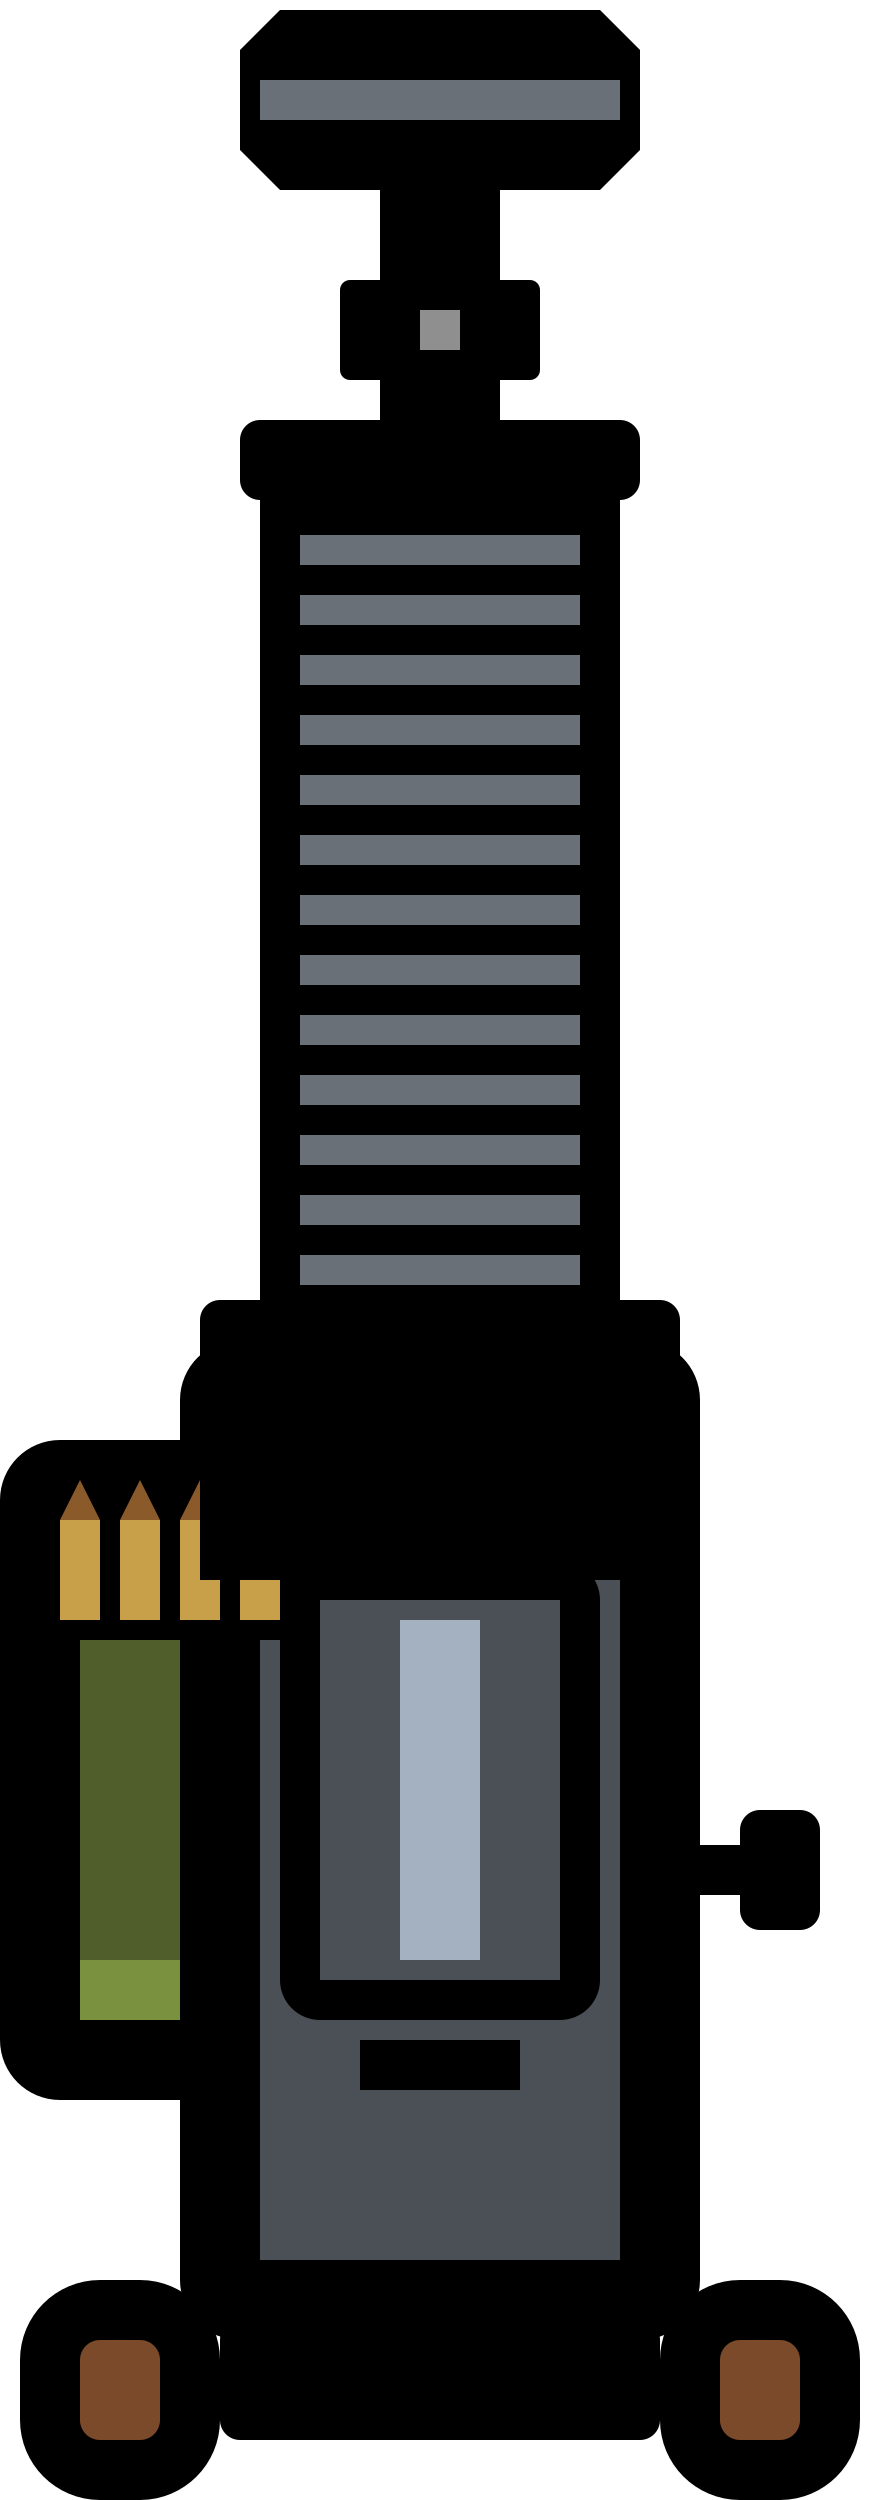
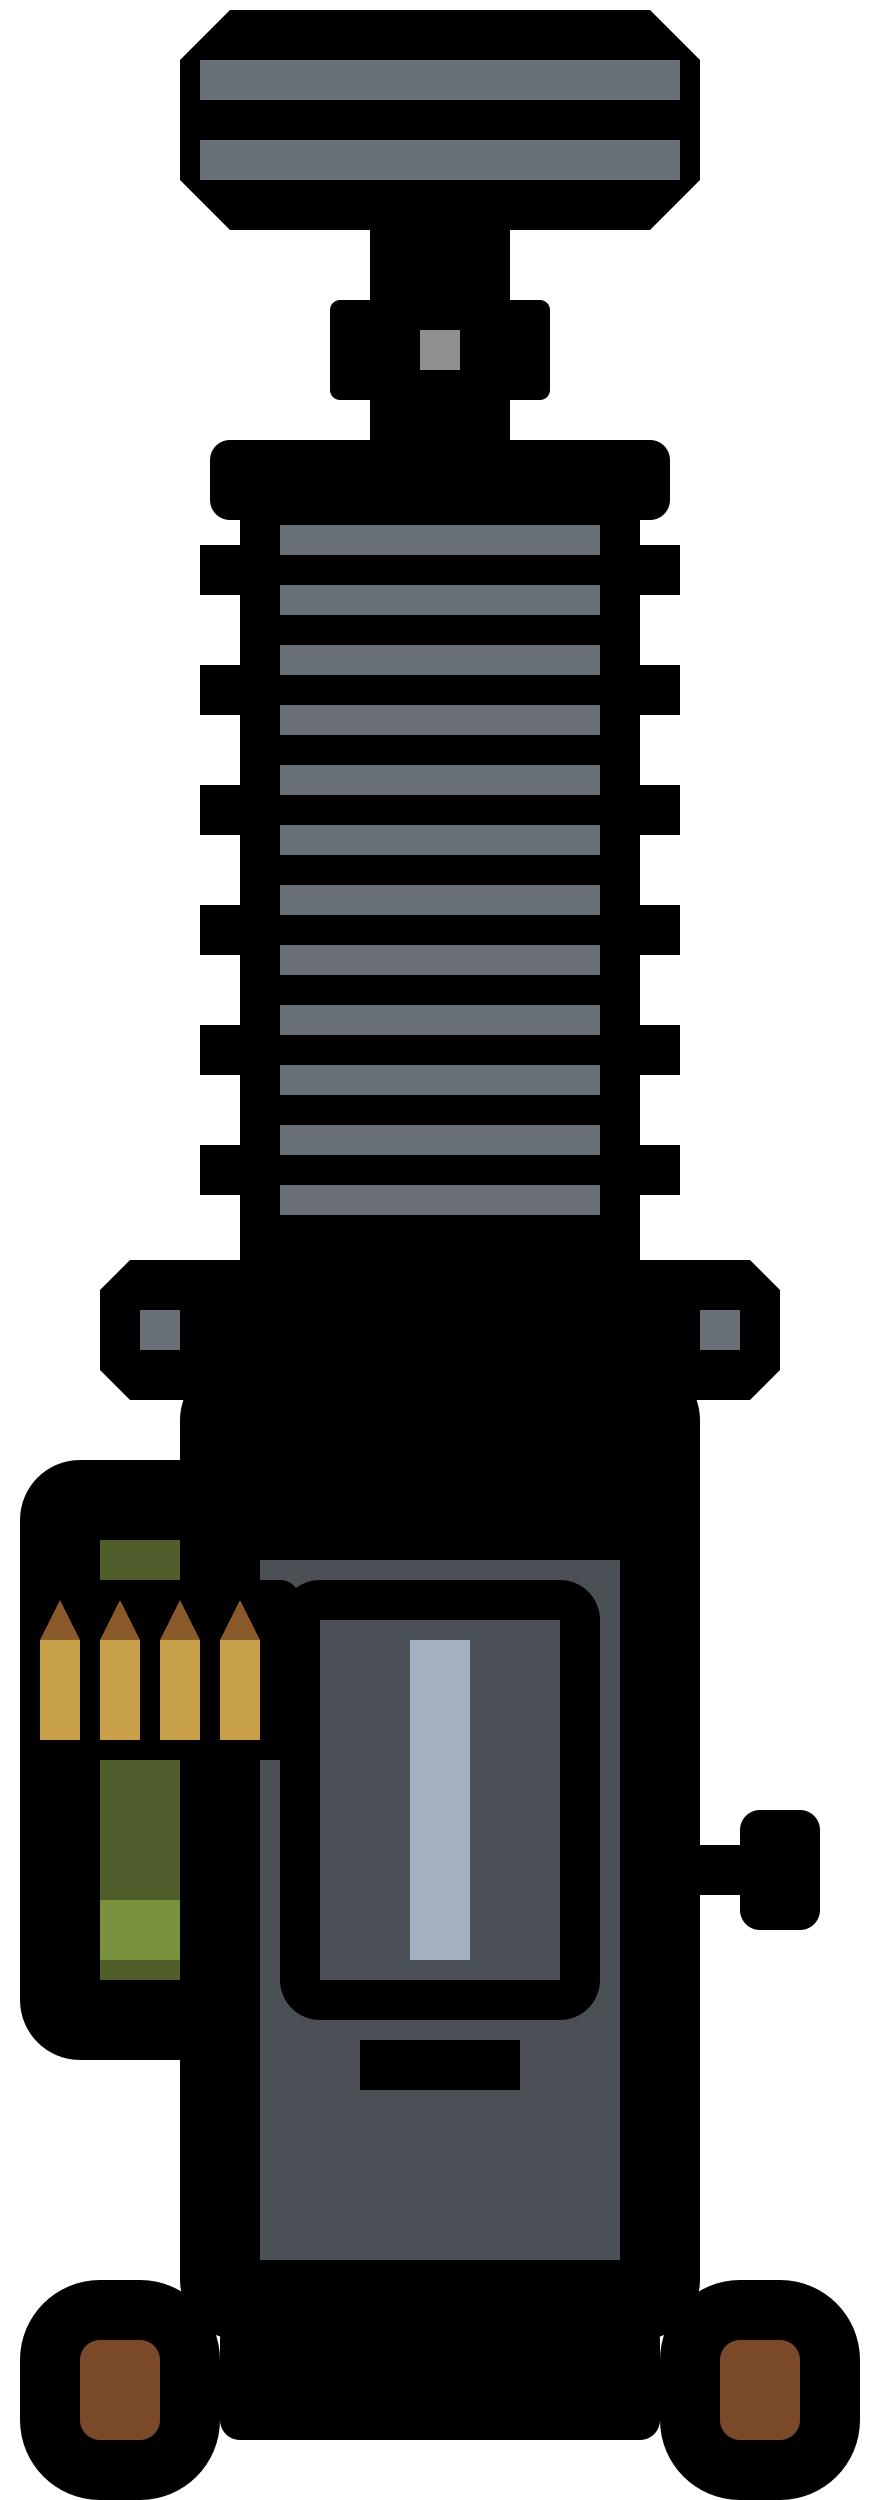
<svg xmlns="http://www.w3.org/2000/svg" width="88" height="250" viewBox="0 0 88 250">
  <path d="M16 239h56" stroke="#000" stroke-width="6" />
  <rect x="5" y="231" width="14" height="16" rx="5" fill="#7a4a2a" stroke="#000" stroke-width="6" />
  <rect x="69" y="231" width="14" height="16" rx="5" fill="#7a4a2a" stroke="#000" stroke-width="6" />
  <rect x="22" y="232" width="44" height="12" rx="2" fill="#000" />
-   <rect x="4" y="148" width="32" height="58" rx="2" fill="#4f5e2a" stroke="#000" stroke-width="8" />
-   <rect x="8" y="196" width="18" height="6" fill="#7a9140" />
-   <rect x="22" y="138" width="44" height="92" rx="2" fill="#4b5057" stroke="#000" stroke-width="8" />
-   <rect x="4" y="146" width="26" height="18" rx="2" fill="#000" />
-   <path d="M8 152v10M14 152v10M20 152v10M26 152v10" stroke="#c9a04a" stroke-width="4" />
-   <path d="M6 152l2-4 2 4zM12 152l2-4 2 4zM18 152l2-4 2 4zM24 152l2-4 2 4z" fill="#8a5a2a" />
-   <rect x="20" y="142" width="48" height="16" fill="#000" />
-   <rect x="30" y="158" width="28" height="42" rx="2" fill="#4b5057" stroke="#000" stroke-width="4" />
-   <rect x="40" y="162" width="8" height="34" fill="#a3b1c0" />
+   <rect x="6" y="150" width="26" height="52" rx="2" fill="#4f5e2a" stroke="#000" stroke-width="8" />
+   <rect x="10" y="190" width="14" height="6" fill="#7a9140" />
+   <rect x="22" y="140" width="44" height="90" rx="2" fill="#4b5057" stroke="#000" stroke-width="8" />
+   <rect x="20" y="140" width="48" height="16" fill="#000" />
+   <rect x="2" y="158" width="28" height="18" rx="2" fill="#000" />
+   <path d="M6 164v10M12 164v10M18 164v10M24 164v10" stroke="#c9a04a" stroke-width="4" />
+   <path d="M4 164l2-4 2 4zM10 164l2-4 2 4zM16 164l2-4 2 4zM22 164l2-4 2 4z" fill="#8a5a2a" />
+   <rect x="30" y="160" width="28" height="40" rx="2" fill="#4b5057" stroke="#000" stroke-width="4" />
+   <rect x="41" y="164" width="6" height="32" fill="#a3b1c0" />
  <rect x="36" y="204" width="16" height="5" fill="#000" />
  <path d="M70 187h6" stroke="#000" stroke-width="5" />
  <rect x="74" y="181" width="8" height="12" rx="2" fill="#000" />
-   <rect x="20" y="130" width="48" height="10" rx="2" fill="#000" />
-   <rect x="26" y="44" width="36" height="88" rx="2" fill="#000" />
-   <path d="M30 55h28M30 61h28M30 67h28M30 73h28M30 79h28M30 85h28M30 91h28M30 97h28M30 103h28M30 109h28M30 115h28M30 121h28M30 127h28" stroke="#6a7078" stroke-width="3" />
-   <rect x="24" y="42" width="40" height="8" rx="2" fill="#000" />
-   <rect x="38" y="10" width="12" height="34" fill="#000" />
-   <rect x="34" y="28" width="20" height="10" rx="1" fill="#000" />
-   <rect x="42" y="31" width="4" height="4" fill="#8f8f8f" />
-   <path d="M28 1h32l4 4v10l-4 4H28l-4-4V5z" fill="#000" />
-   <rect x="26" y="8" width="36" height="4" fill="#6a7078" />
+   <path d="M13 126h62l3 3v8l-3 3H13l-3-3v-8z" fill="#000" />
+   <rect x="14" y="131" width="4" height="4" fill="#6a7078" />
+   <rect x="70" y="131" width="4" height="4" fill="#6a7078" />
+   <rect x="24" y="48" width="40" height="80" rx="2" fill="#000" />
+   <path d="M20 57h48M20 69h48M20 81h48M20 93h48M20 105h48M20 117h48" stroke="#000" stroke-width="5" />
+   <path d="M28 54h32M28 60h32M28 66h32M28 72h32M28 78h32M28 84h32M28 90h32M28 96h32M28 102h32M28 108h32M28 114h32M28 120h32" stroke="#6a7078" stroke-width="3" />
+   <rect x="21" y="44" width="46" height="8" rx="2" fill="#000" />
+   <rect x="37" y="18" width="14" height="28" fill="#000" />
+   <rect x="33" y="30" width="22" height="10" rx="1" fill="#000" />
+   <rect x="42" y="33" width="4" height="4" fill="#8f8f8f" />
+   <path d="M23 1h42l5 5v12l-5 5H23l-5-5V6z" fill="#000" />
+   <rect x="20" y="6" width="48" height="4" fill="#6a7078" />
+   <rect x="20" y="14" width="48" height="4" fill="#6a7078" />
</svg>
